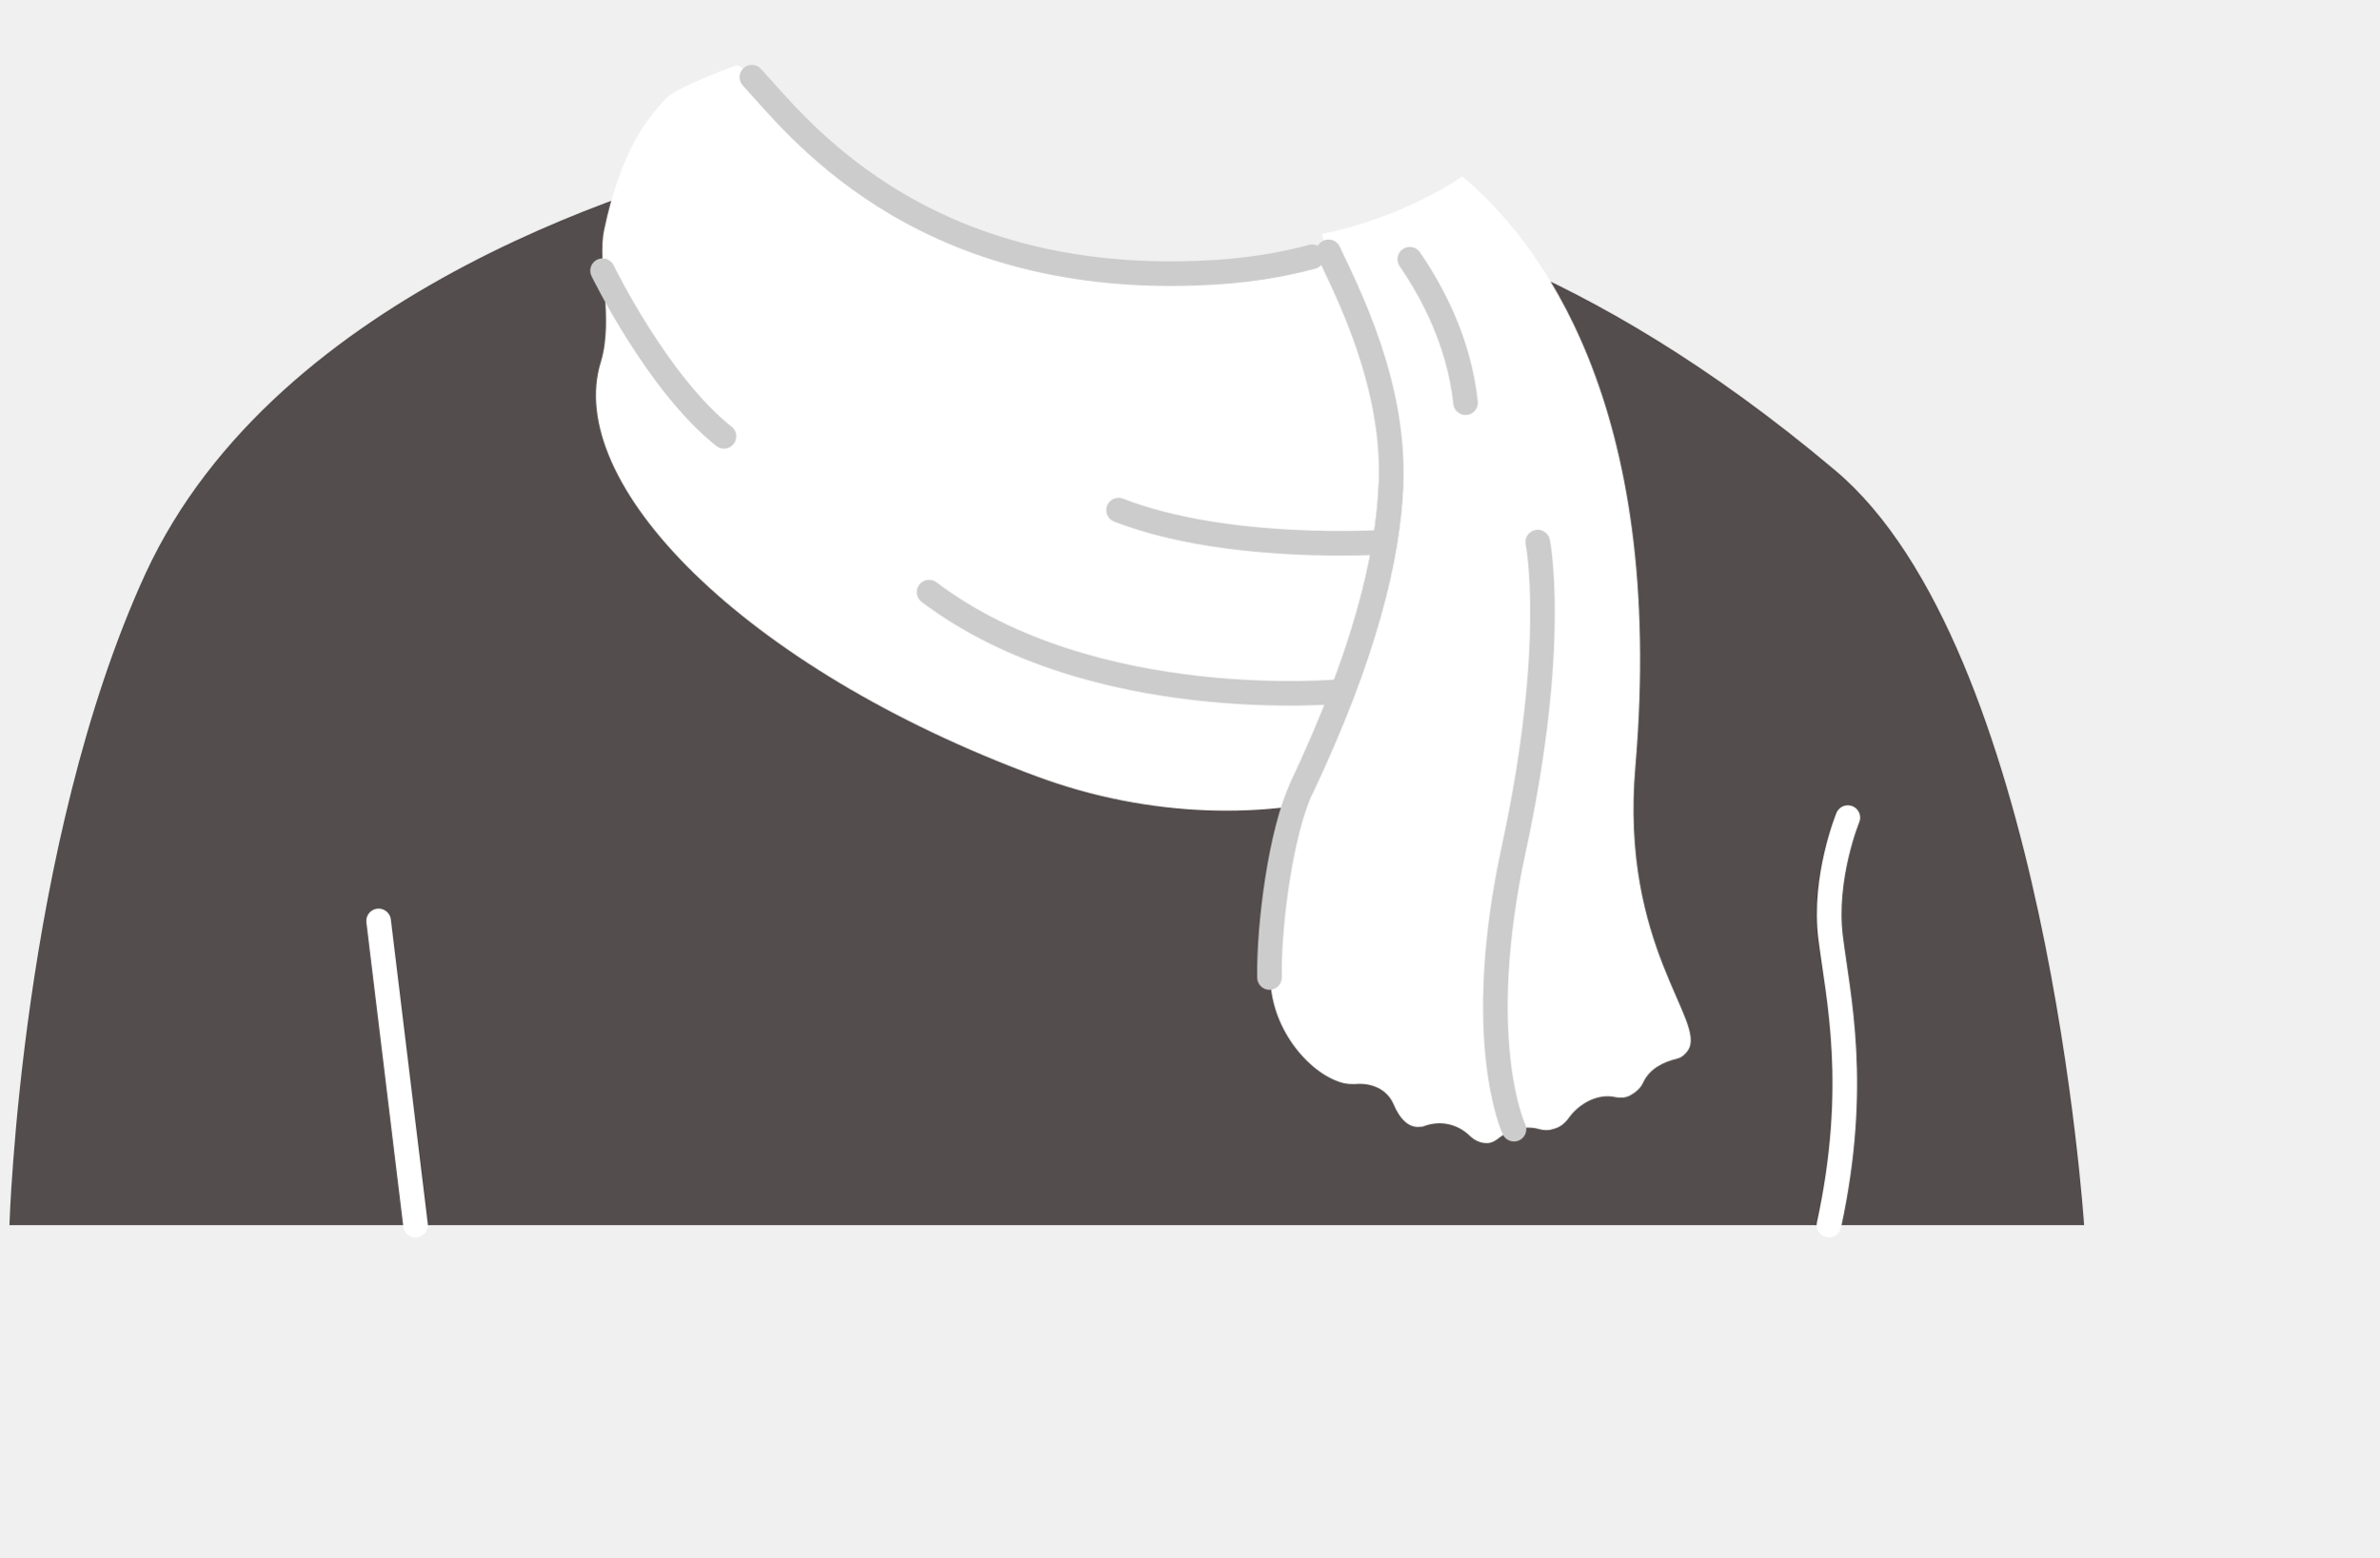
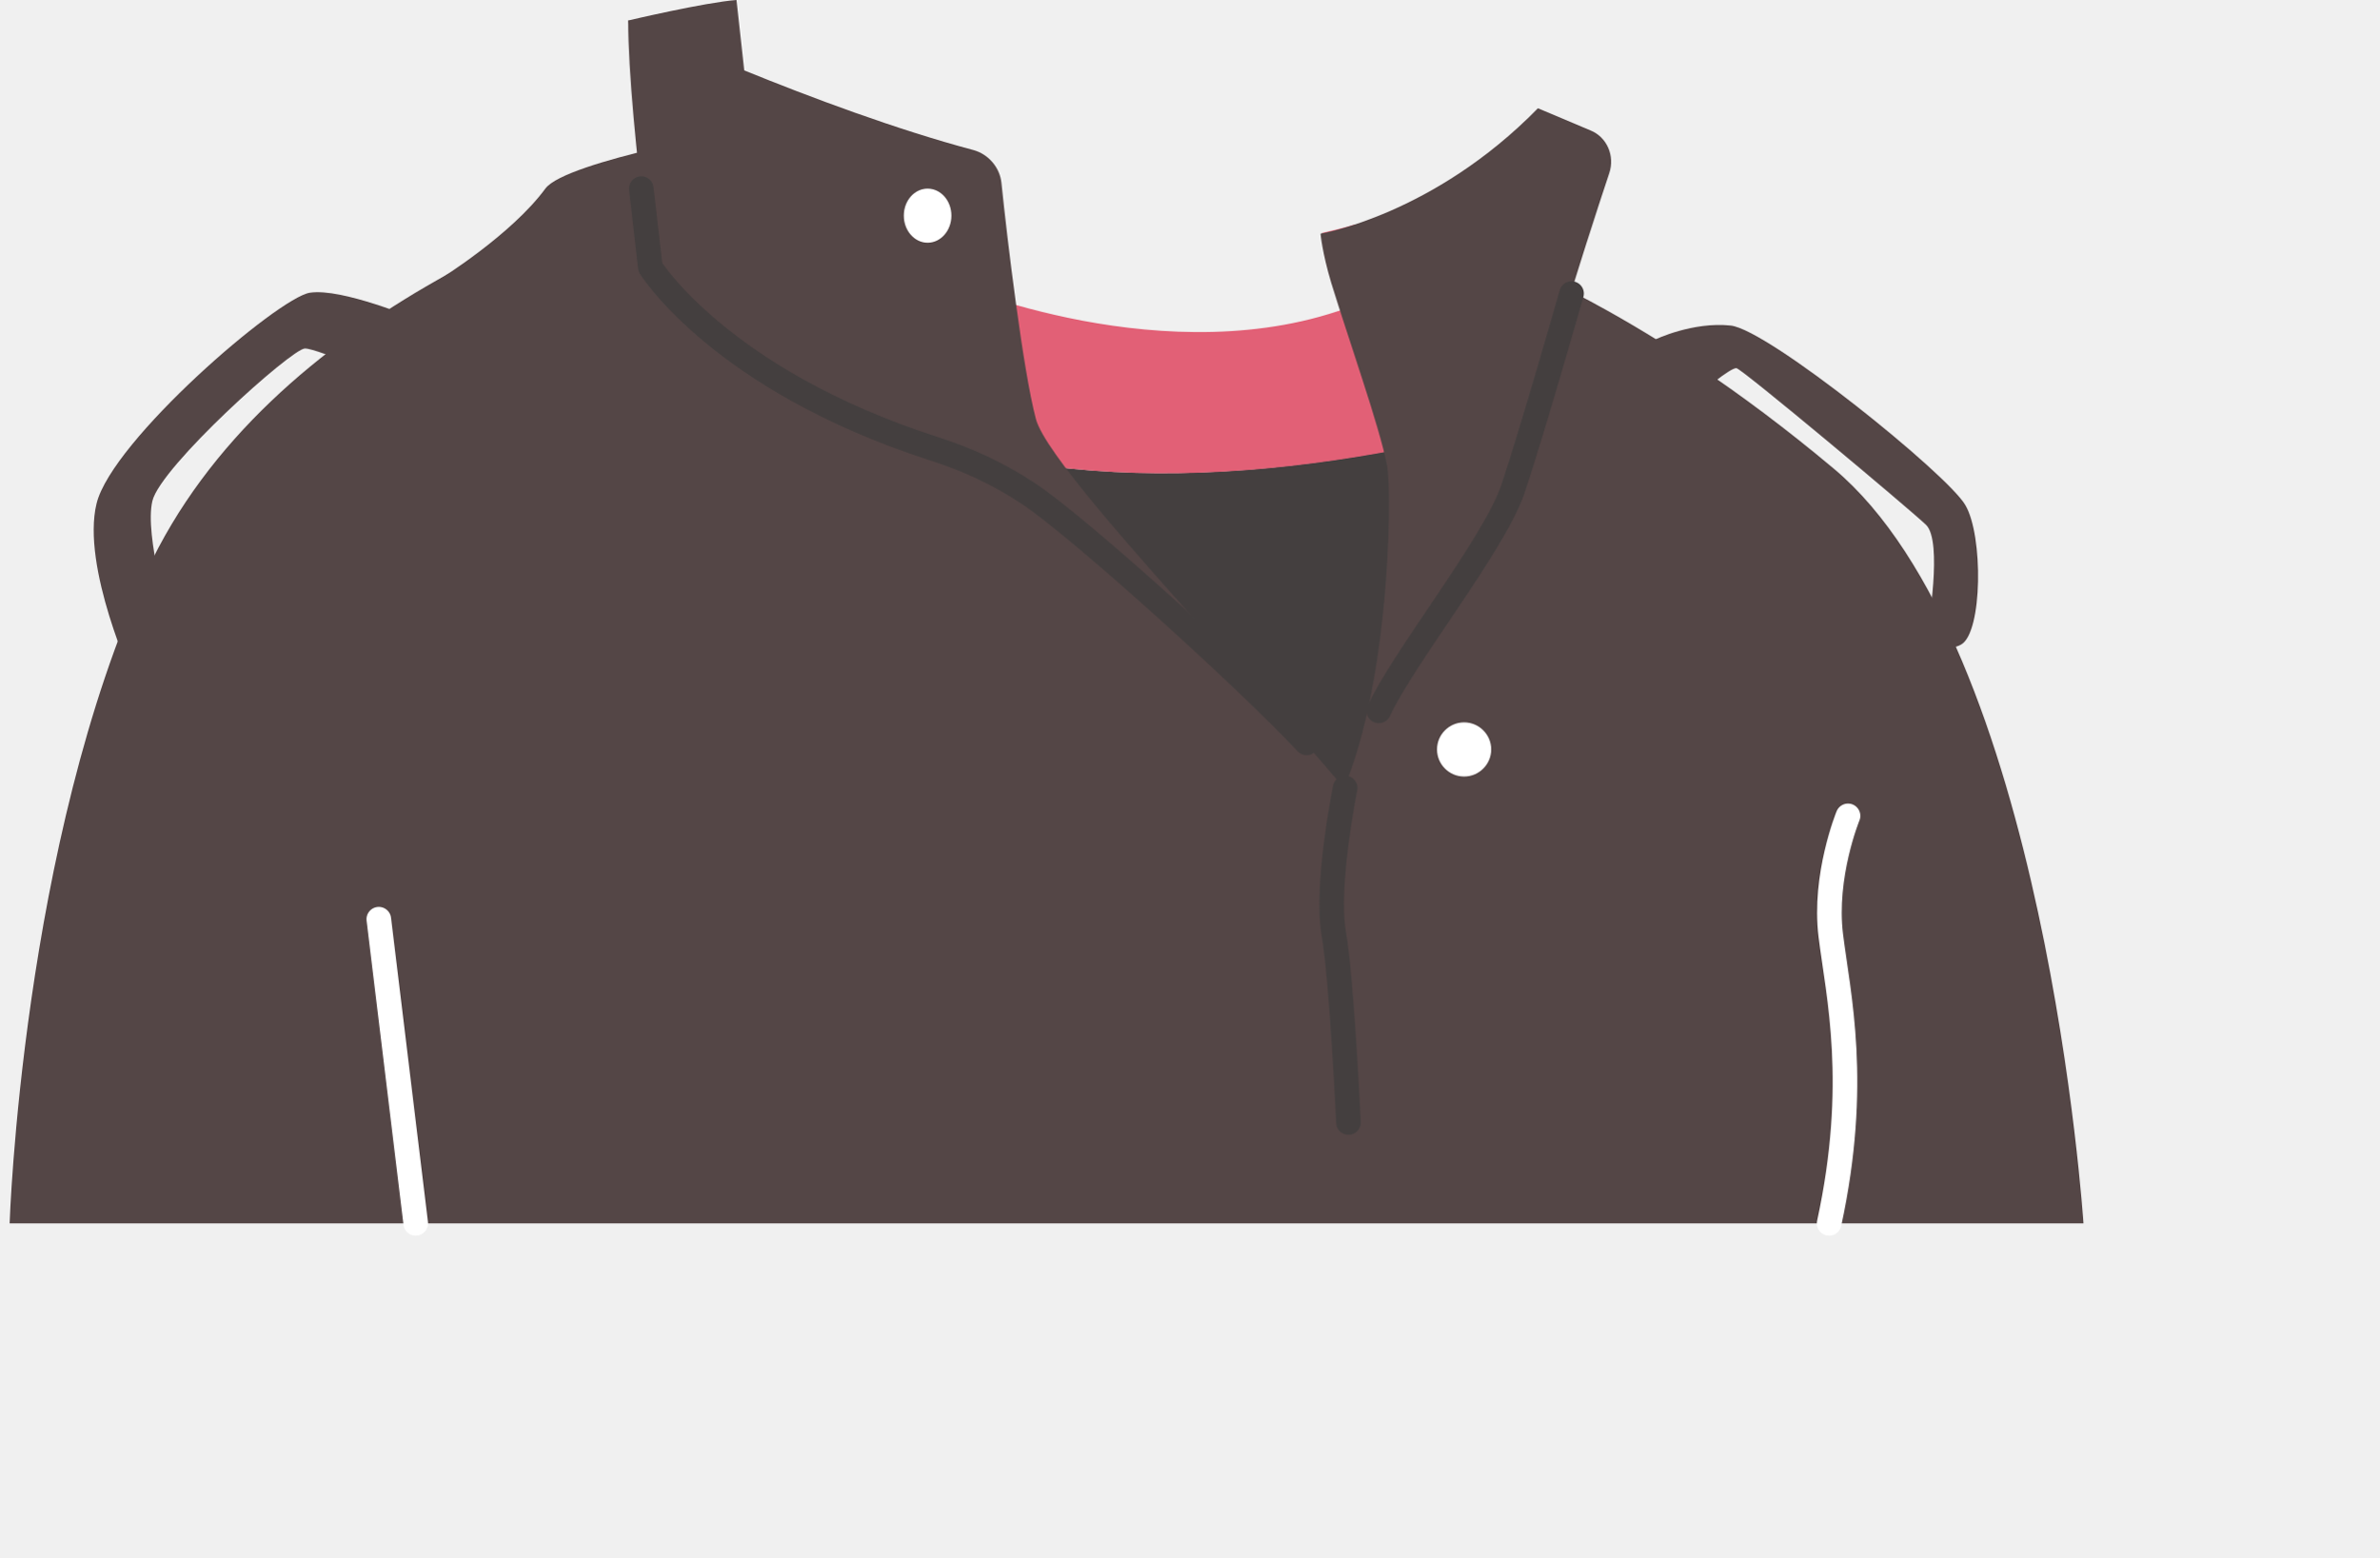
<svg xmlns="http://www.w3.org/2000/svg" width="290" height="190" viewBox="0 0 290 190" fill="none">
-   <path d="M101.15 29.812C101.15 29.812 99.15 17.413 95.75 18.113C79.95 21.712 33.85 35.112 17.75 69.912C2.55 103.012 1.15 149.412 1.15 149.412H254.05C254.05 149.412 249.45 78.912 223.65 57.312C208.35 44.413 194.55 36.513 183.25 31.712C168.25 25.312 153.15 38.712 148.85 38.413C141.15 38.013 101.15 29.812 101.15 29.812Z" fill="#544D4D" />
-   <path d="M50.65 149.412L46.15 112.312" stroke="white" stroke-width="3" stroke-miterlimit="10" stroke-linecap="round" stroke-linejoin="round" />
-   <path d="M225.25 99.713C225.25 99.713 222.25 107.012 223.15 114.312C224.05 121.612 226.65 132.312 222.95 149.412" stroke="white" stroke-width="3" stroke-miterlimit="10" stroke-linecap="round" stroke-linejoin="round" />
-   <path d="M89.65 8.012C89.65 8.012 82.45 10.613 81.15 12.012C79.85 13.412 79.25 14.312 79.25 14.312C79.25 14.312 75.65 18.312 73.65 28.012C72.75 32.112 74.85 38.812 73.25 44.112C68.65 58.812 90.45 81.412 126.45 94.713C153.75 104.812 183.85 95.612 188.05 76.612C192.05 58.312 189.65 50.013 187.75 44.112C183.95 32.712 182.75 29.512 177.65 25.113C174.45 22.312 172.25 28.113 160.25 31.413C156.55 32.413 152.05 33.212 146.25 33.413C111.75 34.712 97.15 15.113 91.95 9.512C90.65 8.412 90.05 7.812 89.65 8.012Z" fill="white" />
-   <path d="M159.95 31.312C156.25 32.312 151.75 33.112 145.95 33.312C111.45 34.612 96.85 15.012 91.65 9.412" stroke="#CCCCCC" stroke-width="3" stroke-miterlimit="10" stroke-linecap="round" stroke-linejoin="round" />
-   <path d="M178.25 21.512C187.35 29.113 203.15 49.013 199.35 93.513C197.45 115.512 208.15 124.612 205.75 128.112C205.35 128.712 204.85 129.012 204.45 129.112C202.75 129.512 201.15 130.312 200.35 131.912C200.05 132.612 199.55 133.112 198.85 133.512C198.25 133.912 197.55 133.912 196.95 133.812C194.85 133.312 192.55 134.512 191.25 136.312C190.75 137.012 190.15 137.512 189.25 137.712C188.65 137.912 188.05 137.812 187.65 137.712C185.95 137.212 184.05 137.712 182.55 138.912C182.15 139.212 181.75 139.412 181.25 139.412C180.35 139.412 179.65 139.012 179.05 138.412C177.65 137.112 175.65 136.612 173.65 137.312C173.45 137.412 173.35 137.412 173.15 137.412C171.75 137.612 170.65 136.512 169.85 134.612C169.05 132.812 167.15 132.012 165.15 132.212C164.75 132.212 164.35 132.212 163.85 132.112C159.95 131.212 154.95 125.812 154.85 119.212C154.75 112.712 156.25 101.412 158.75 96.112C166.45 79.812 169.25 68.112 169.65 59.312C170.45 43.212 160.25 28.812 161.25 28.512C171.45 26.413 178.25 21.512 178.25 21.512Z" fill="white" />
-   <path d="M158.65 96.112C166.35 79.812 169.15 68.112 169.55 59.312C170.15 46.913 164.15 35.413 161.95 30.712" stroke="#CCCCCC" stroke-width="3" stroke-miterlimit="10" stroke-linecap="round" stroke-linejoin="round" />
-   <path d="M154.751 119.212C154.651 112.712 156.151 101.412 158.651 96.112C166.351 79.812 169.151 68.112 169.551 59.312" stroke="#CCCCCC" stroke-width="3" stroke-miterlimit="10" stroke-linecap="round" stroke-linejoin="round" />
-   <path d="M163.651 84.312C163.651 84.312 133.251 87.312 113.251 72.213" stroke="#CCCCCC" stroke-width="3" stroke-miterlimit="10" stroke-linecap="round" stroke-linejoin="round" />
-   <path d="M171.851 31.613C174.651 35.712 177.851 41.712 178.651 49.112" stroke="#CCCCCC" stroke-width="3" stroke-miterlimit="10" stroke-linecap="round" stroke-linejoin="round" />
-   <path d="M184.551 137.713C184.551 137.713 179.451 126.913 184.551 103.413C189.951 78.412 187.451 66.112 187.451 66.112" stroke="#CCCCCC" stroke-width="3" stroke-miterlimit="10" stroke-linecap="round" stroke-linejoin="round" />
-   <path d="M73.45 33.013C73.45 33.013 80.15 46.813 88.25 53.213" stroke="#CCCCCC" stroke-width="3" stroke-miterlimit="10" stroke-linecap="round" stroke-linejoin="round" />
-   <path d="M168.751 66.112C168.751 66.112 149.751 67.412 136.351 62.212" stroke="#CCCCCC" stroke-width="3" stroke-miterlimit="10" stroke-linecap="round" stroke-linejoin="round" />
+   <path d="M76.572 2.5C76.572 2.5 85.872 0.3 89.772 0L90.972 10.9C91.072 10.8 76.672 5.3 76.572 2.5Z" fill="#544646" />
+   <path d="M253.973 149.2H1.173C1.173 149.2 2.673 102.8 17.873 69.7C32.673 37.7 72.973 23.8 91.573 19C91.573 19.5 91.673 19.9 91.673 20.4C91.673 20.4 102.473 52.5 130.573 63.9C153.473 73.2 167.073 67 169.173 56.7C170.473 50.1 166.373 39.3 164.273 35.8C163.073 34.8 162.273 33.3 161.873 31.8L161.073 28.5C163.573 28 165.973 27.3 168.273 26.4C181.173 29.8 200.573 37.9 223.473 57.1C249.373 78.7 253.973 149.2 253.973 149.2Z" fill="#544646" />
+   <path d="M50.673 149.2L46.173 112.1" stroke="white" stroke-width="3" stroke-miterlimit="10" stroke-linecap="round" stroke-linejoin="round" />
+   <path d="M225.273 99.5C225.273 99.5 222.273 106.8 223.173 114.1C224.073 121.4 226.673 132.1 222.973 149.2" stroke="white" stroke-width="3" stroke-miterlimit="10" stroke-linecap="round" stroke-linejoin="round" />
+   <path d="M122.873 82.5C67.573 66.5 53.673 34 53.673 34C53.673 34 62.373 28.6 66.473 23C68.973 19.6 91.473 15.7 91.473 15.7C91.873 20 91.473 15.7 91.773 20.4C91.773 20.4 102.573 52.5 130.673 63.9C153.573 73.2 167.173 67 169.273 56.7C170.573 50.1 166.473 39.3 164.373 35.8C163.173 34.8 162.373 33.3 161.973 31.8L161.173 28.5C166.873 27.3 172.273 25.1 176.973 22.2C177.173 22.5 177.273 22.8 177.373 23.1C179.473 28.2 185.873 32.8 185.873 32.8C199.273 64.4 179.173 98.8 122.873 82.5Z" fill="#544646" />
+   <path d="M201.772 41.4C201.772 41.4 206.372 39.2 210.972 39.7C215.572 40.2 237.472 57.9 239.572 61.6C241.772 65.3 241.672 77.1 239.072 78.6C236.572 80 234.972 76.8 234.972 76.8C234.972 76.8 236.872 66 234.772 64C232.672 62 212.372 45 211.672 44.9C210.972 44.8 207.172 48 207.172 48L201.772 41.4Z" fill="#544646" />
+   <path d="M50.672 38.9C50.672 38.9 41.672 35.1 37.772 35.7C33.872 36.3 13.672 53.7 11.772 61.4C9.872 69.1 16.272 83 16.272 83L20.772 75.9C20.772 75.9 17.572 65.3 18.572 61.1C19.572 56.9 35.572 42.5 37.172 42.5C38.772 42.5 48.372 46.8 48.372 46.8L50.672 38.9Z" fill="#544646" />
+   <path d="M92.272 44.6C101.872 63 121.072 87.5 153.172 99C182.072 109.4 180.272 74.5 176.072 53.6C147.272 59.9 118.372 60.4 92.272 44.6Z" fill="#443F3F" />
+   <path d="M176.073 53.7C174.973 48.2 173.673 43.7 172.773 41.2C170.773 35.8 167.773 31 165.073 27.4C163.773 27.8 162.473 28.1 161.173 28.4L161.973 31.7C162.373 33.3 163.173 34.7 164.373 35.7C164.573 36.1 164.873 36.6 165.173 37.2C142.473 46 115.673 34.4 115.673 34.4C107.573 34 108.173 42 111.973 51.5C97.573 37.8 91.773 20.4 91.773 20.4C91.573 17.4 91.373 14.5 91.073 11.6C91.073 11.6 83.673 15.7 84.973 24.9C85.573 28.8 87.873 36.1 92.373 44.6C118.373 60.4 147.273 59.9 176.073 53.7Z" fill="#E26076" />
+   <path d="M76.572 2.5C76.572 2.5 99.872 13.3 118.672 18.3C120.472 18.8 121.872 20.4 122.072 22.3C122.772 29.1 124.672 45 126.272 51.1C128.372 59 169.072 99.2 169.472 104.3C169.872 109.4 128.372 108.2 103.672 78.6C78.872 49 80.772 43.6 80.772 43.6C80.772 43.6 76.572 15.2 76.572 2.5Z" fill="#544646" />
+   <path d="M187.472 13.2L193.872 15.9C195.872 16.7 196.872 19 196.172 21.1C193.272 29.9 186.072 51.8 185.772 59.4C185.372 69 165.572 130.7 165.572 130.7C165.572 130.7 153.472 114.8 162.372 99.1C169.372 86.7 169.772 60.2 169.072 56.7C168.172 52.1 164.372 41.3 162.272 34.5C161.172 30.8 160.972 28.5 160.972 28.5C160.972 28.5 174.772 26.2 187.472 13.2Z" fill="#544646" />
+   <path d="M113.073 29.6C114.674 29.6 115.973 28.122 115.973 26.3C115.973 24.477 114.674 23 113.073 23C111.471 23 110.173 24.477 110.173 26.3C110.173 28.122 111.471 29.6 113.073 29.6Z" fill="white" />
+   <path d="M159.273 90.6C151.973 82.8 131.573 64.3 125.373 60.2C121.773 57.8 117.873 56 113.773 54.7C87.773 46.3 79.273 32.6 79.273 32.6L78.173 23" stroke="#443F3F" stroke-width="3" stroke-miterlimit="10" stroke-linecap="round" stroke-linejoin="round" />
+   <path d="M163.973 96.1C163.973 96.1 161.573 108 162.573 113.8C163.573 119.6 164.373 136.9 164.373 136.9" stroke="#443F3F" stroke-width="3" stroke-miterlimit="10" stroke-linecap="round" stroke-linejoin="round" />
+   <path d="M191.572 35.8C191.572 35.8 186.672 53 184.372 59.8C181.972 66.6 171.072 80.2 168.072 86.7" stroke="#443F3F" stroke-width="3" stroke-miterlimit="10" stroke-linecap="round" stroke-linejoin="round" />
+   <path d="M178.473 94.7C180.295 94.7 181.773 93.222 181.773 91.4C181.773 89.577 180.295 88.1 178.473 88.1C176.65 88.1 175.173 89.577 175.173 91.4C175.173 93.222 176.65 94.7 178.473 94.7Z" fill="white" />
</svg>
